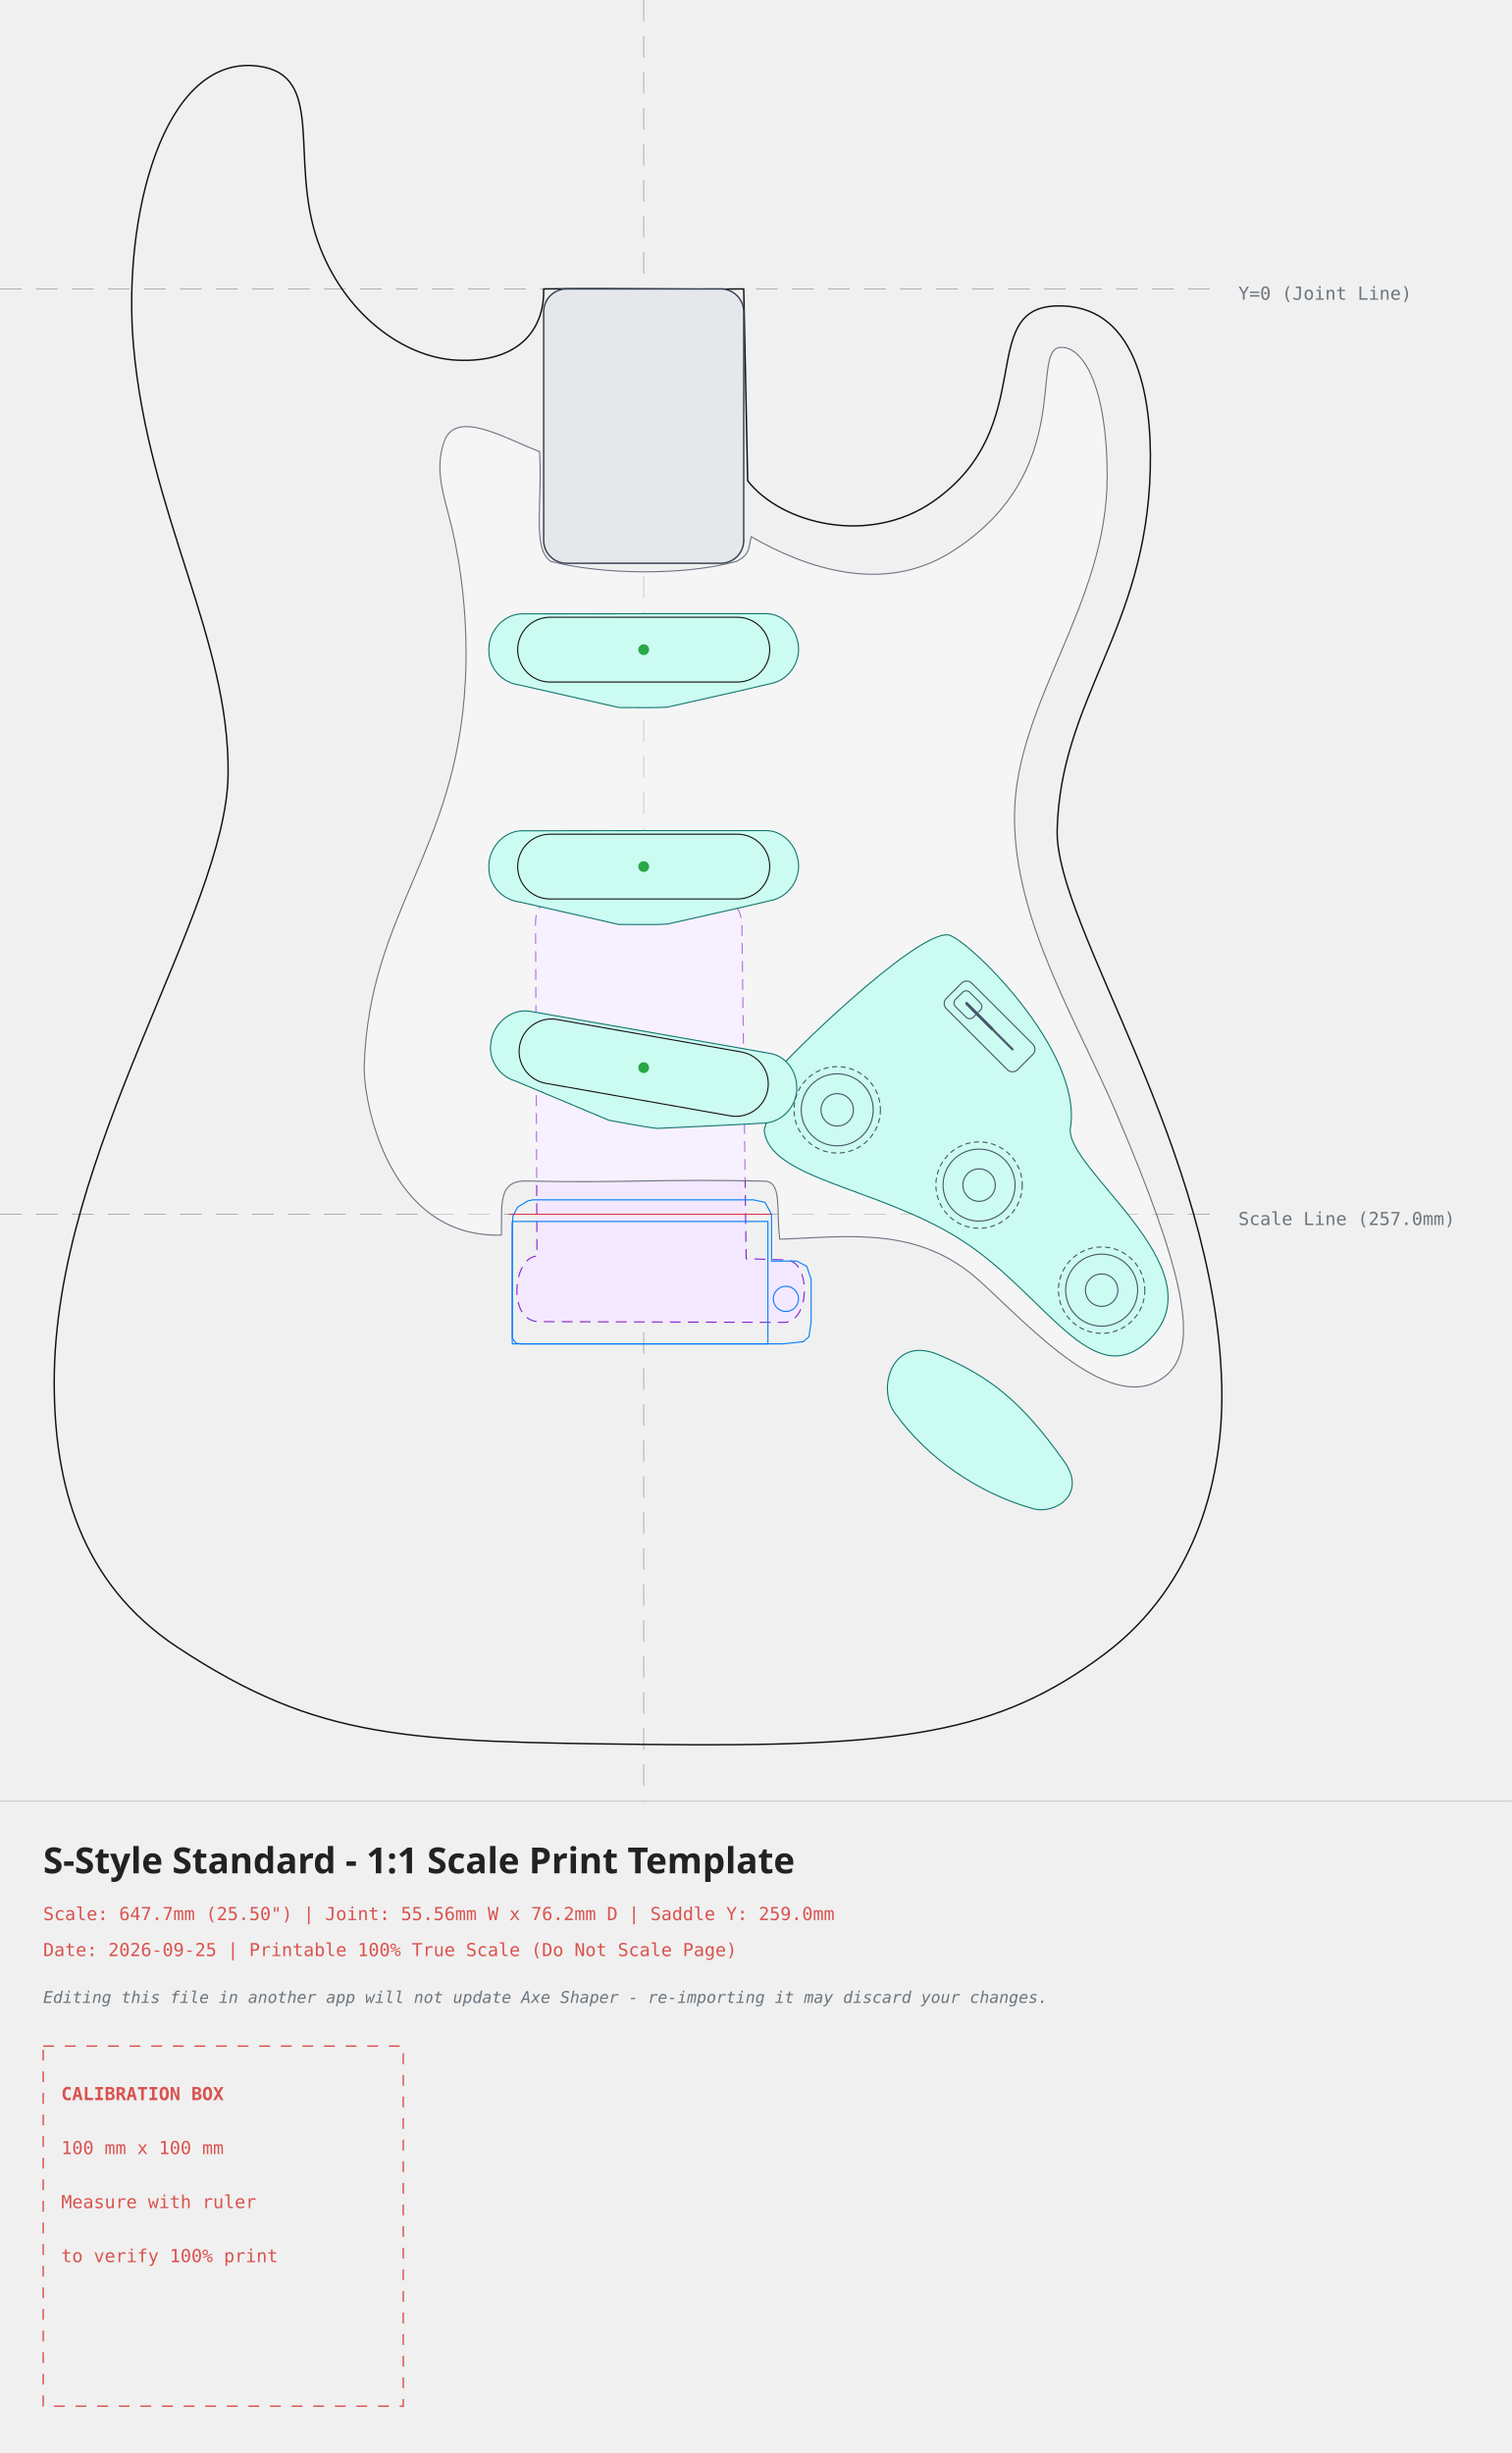
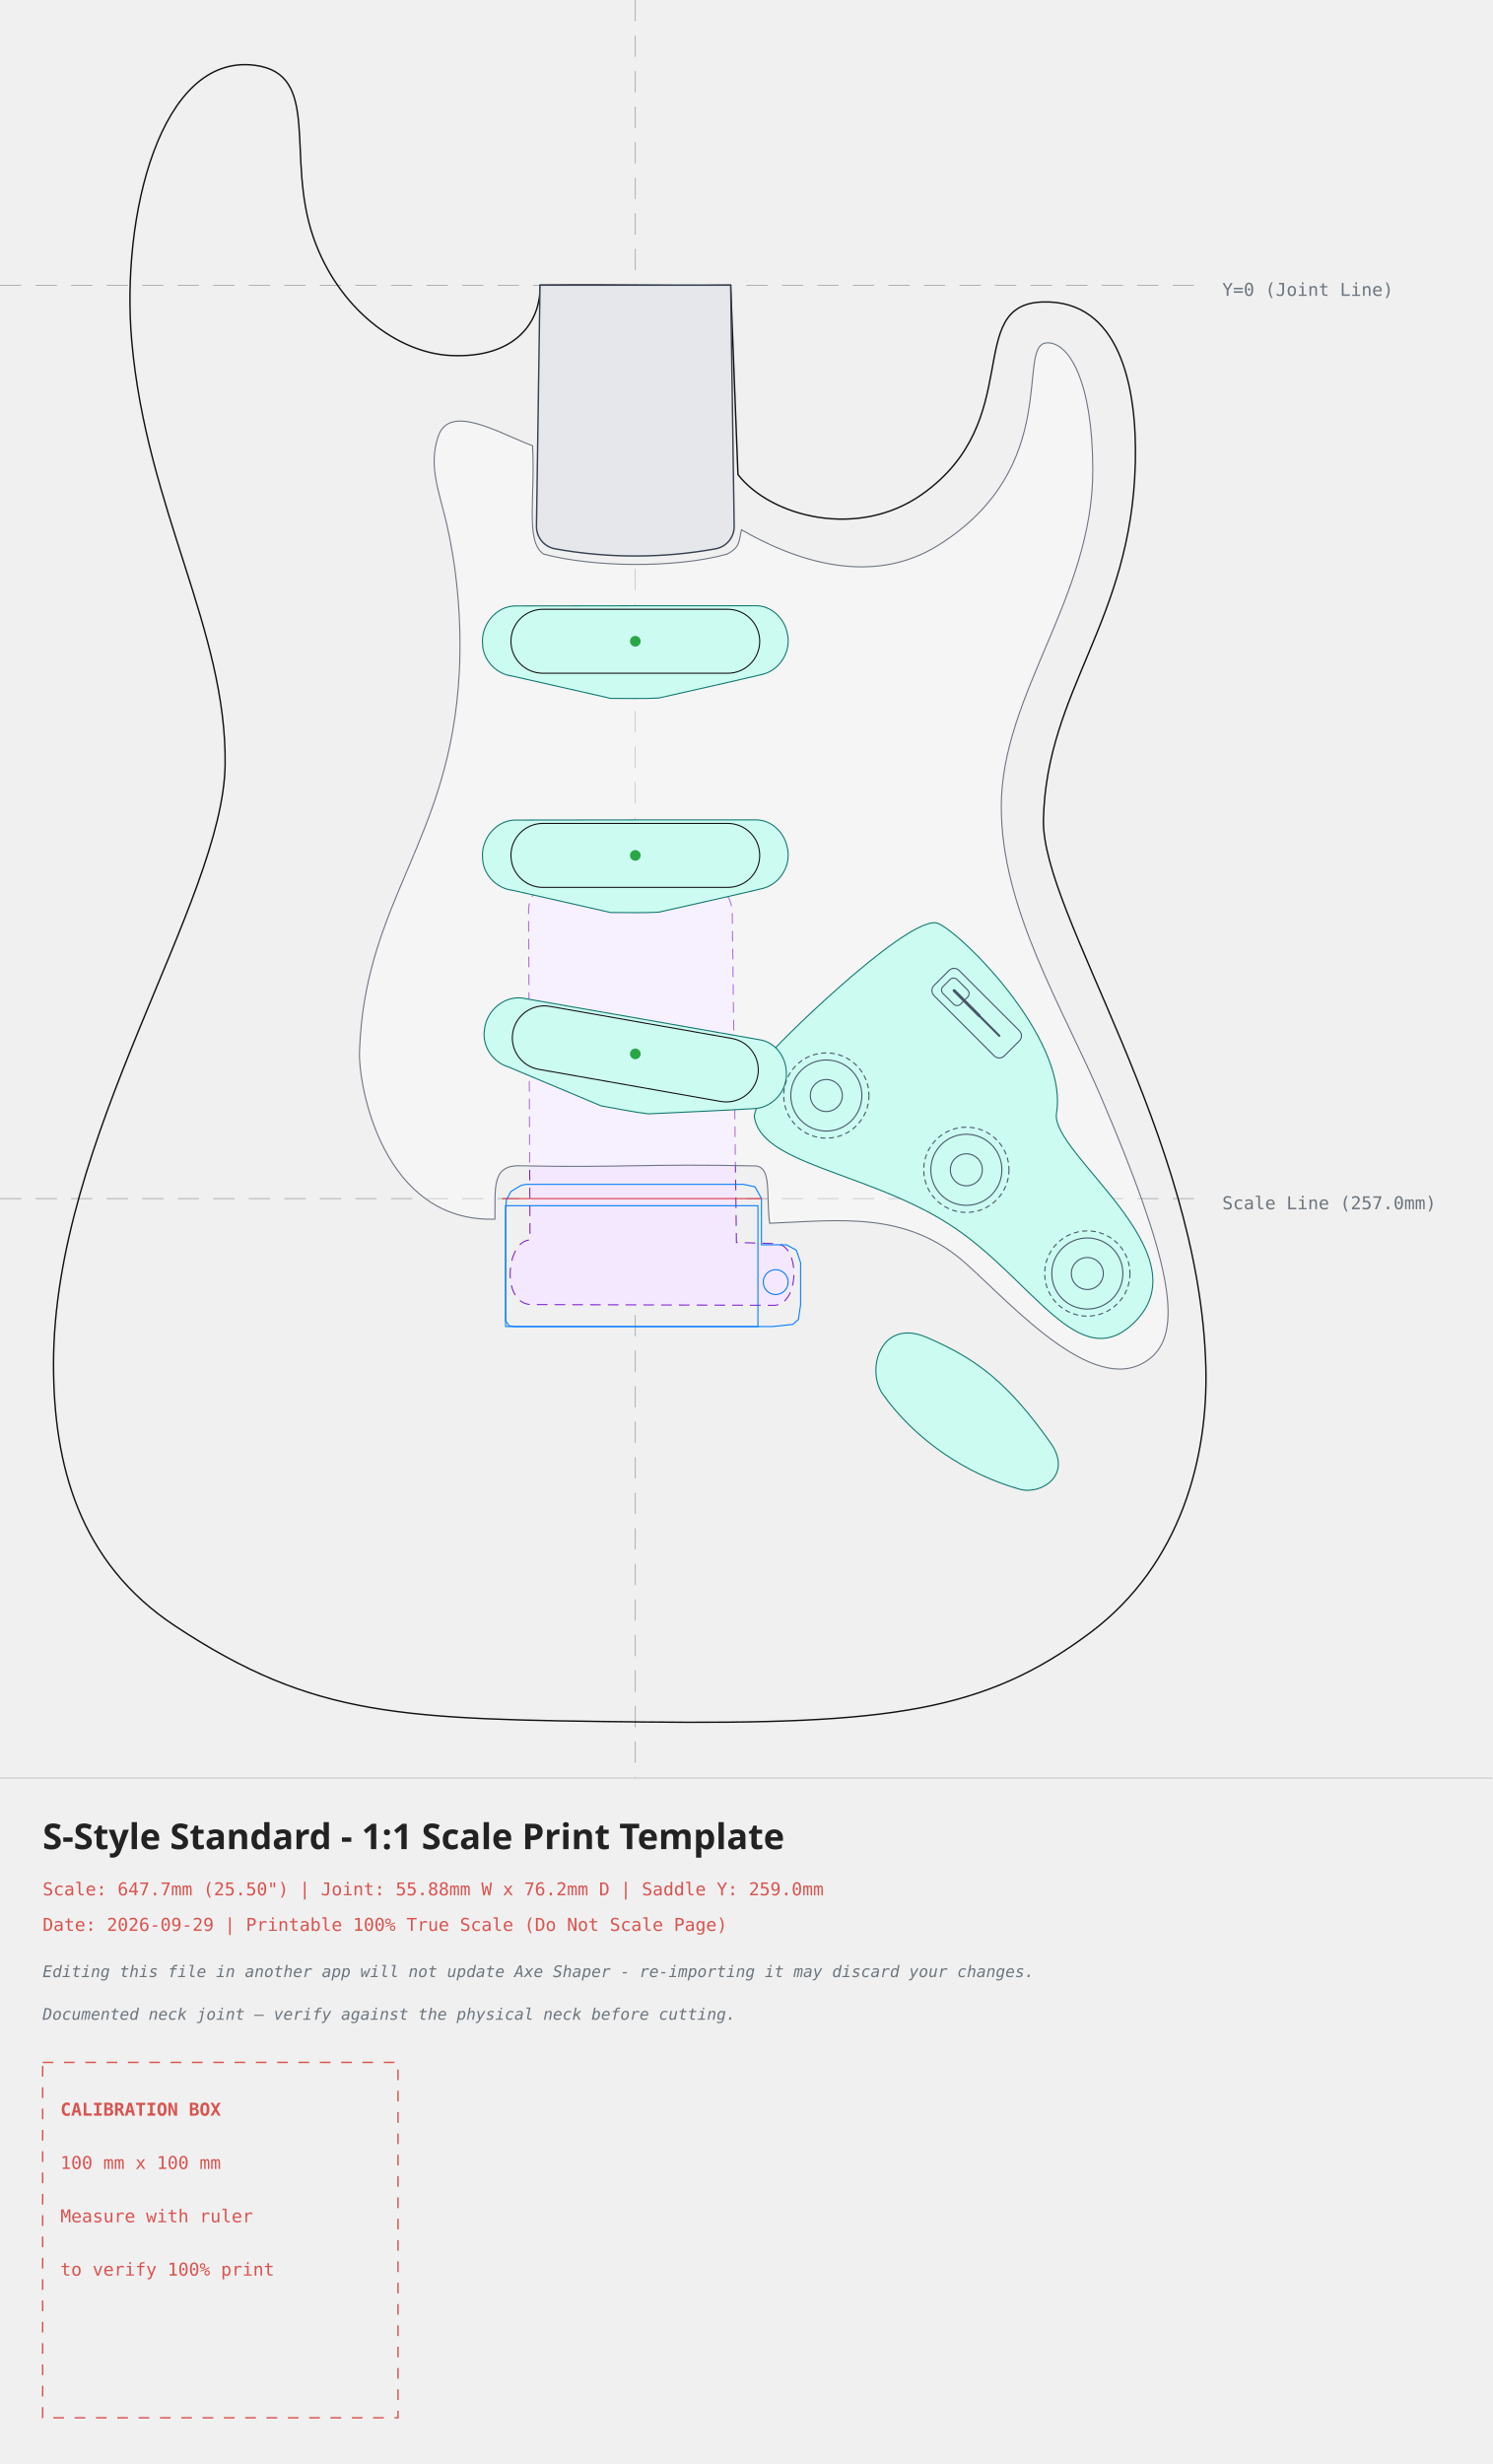
- <svg xmlns="http://www.w3.org/2000/svg" width="419.94mm" height="681.28mm" viewBox="-178.78 -80.24 419.94 681.28">
+ <svg xmlns="http://www.w3.org/2000/svg" width="419.94mm" height="693.28mm" viewBox="-178.78 -80.24 419.94 693.28">
  <style>
    .body-line { fill: none; stroke: #111111; stroke-width: 0.4; stroke-linecap: round; stroke-linejoin: round; }
    .edge-inset { fill: none; stroke: #555555; stroke-width: 0.3; stroke-dasharray: 3,2; }
    .neck-pocket { fill: #e5e7eb; stroke: #374151; stroke-width: 0.4; }
    .pickup-rout { fill: #ccfbf1; stroke: #0f766e; stroke-width: 0.3; }
    .pickup-cover { fill: none; stroke: #111111; stroke-width: 0.3; }
    .bridge-rout { fill: none; stroke: #007bff; stroke-width: 0.3; }
    .back-route { fill: #f3e8ff; stroke: #7e22ce; stroke-width: 0.3; stroke-dasharray: 3,2; }
    .front-route { fill: #ccfbf1; stroke: #0f766e; stroke-width: 0.3; }
    .pickguard { fill: #ffffff; fill-opacity: 0.35; stroke: #6b7280; stroke-width: 0.3; }
    .control-outline { fill: none; stroke: #475569; stroke-width: 0.3; }
    .control-body { fill: none; stroke: #475569; stroke-width: 0.3; stroke-dasharray: 1.2,1.2; stroke-linecap: round; }
    .control-slot { fill: none; stroke: #475569; stroke-width: 0.6; stroke-linecap: round; }
    .control-lever { fill: none; stroke: #475569; stroke-width: 0.8; stroke-linecap: round; }
    .control-cap { fill: none; stroke: #475569; stroke-width: 0.3; }
    .center-axis { fill: none; stroke: #6c757d; stroke-width: 0.2; stroke-dasharray: 6,4; opacity: 0.7; }
    .calibration-box { fill: none; stroke: #d9534f; stroke-width: 0.4; stroke-dasharray: 3,3; }
    .band-rule { fill: none; stroke: #adb5bd; stroke-width: 0.2; }
    .text-label { font-family: monospace, sans-serif; font-size: 5px; fill: #d9534f; }
    .disclaimer-label { font-family: monospace, sans-serif; font-size: 4.5px; font-style: italic; fill: #6c757d; }
    .axis-label { font-family: monospace, sans-serif; font-size: 5px; fill: #6c757d; }
    .title-label { font-family: sans-serif; font-size: 10px; font-weight: bold; fill: #222222; }
  </style>
  <g>
    <line x1="0" y1="-80.24" x2="0" y2="420.04" class="center-axis" />
    <line x1="-178.78" y1="0" x2="161.16" y2="0" class="center-axis" />
    <text x="165.16" y="3" class="axis-label">Y=0 (Joint Line)</text>
    <line x1="-178.78" y1="257.00" x2="161.16" y2="257.00" class="center-axis" stroke="#007bff" />
    <text x="165.16" y="260.00" class="axis-label" fill="#007bff">Scale Line (257.0mm)</text>
    <path d="M -23.21 168.63 C -23.21 168.63, 20.62 169.50, 20.62 169.50 C 25.19 169.20, 27.14 172.69, 27.28 176.52 C 27.28 176.52, 28.45 269.34, 28.45 269.34 C 28.45 269.34, 39.18 269.67, 39.18 269.67 C 46.46 269.31, 46.40 286.67, 39.22 287.03 C 39.22 287.03, -29.42 286.82, -29.42 286.82 C -37.91 286.34, -36.31 268.95, -29.64 268.62 C -29.64 268.62, -30.04 175.89, -30.04 175.89 C -30.06 171.80, -27.13 168.70, -23.21 168.63 Z" class="back-route" />
-     <path d="M -27.78 0.00 C -27.49 10.29, -33.65 20.65, -51.93 19.79 C -66.81 19.08, -83.49 6.78, -90.53 -13.26 C -98.56 -36.12, -88.07 -59.47, -107.13 -61.88 C -133.65 -65.24, -144.81 -19.51, -141.71 15.71 C -137.57 62.86, -114.94 96.96, -115.43 134.86 C -115.92 173.63, -163.78 239.48, -163.72 303.72 C -163.70 331.60, -156.69 359.32, -129.46 377.28 C -90.30 403.11, -66.17 403.50, 1.98 404.26 C 71.64 405.04, 98.41 401.34, 128.02 379.13 C 153.94 359.69, 161.16 329.16, 160.55 304.63 C 158.91 238.96, 114.18 176.88, 114.84 150.29 C 115.75 113.58, 139.57 94.87, 140.70 50.00 C 141.25 28.38, 136.24 4.13, 114.70 4.72 C 92.04 5.34, 110.26 38.17, 80.47 58.99 C 62.72 71.39, 38.31 65.36, 28.88 53.29 C 28.88 53.29, 27.78 0.00, 27.78 0.00 C 6.63 0.26, -2.31 -0.24, -27.78 0.00 Z" class="body-line" />
+     <path d="M -26.82 0.00 C -26.54 10.29, -33.65 20.65, -51.93 19.79 C -66.81 19.08, -83.49 6.78, -90.53 -13.26 C -98.56 -36.12, -88.07 -59.47, -107.13 -61.88 C -133.65 -65.24, -144.81 -19.51, -141.71 15.71 C -137.57 62.86, -114.94 96.96, -115.43 134.86 C -115.92 173.63, -163.78 239.48, -163.72 303.72 C -163.70 331.60, -156.69 359.32, -129.46 377.28 C -90.30 403.11, -66.17 403.50, 1.98 404.26 C 71.64 405.04, 98.41 401.34, 128.02 379.13 C 153.94 359.69, 161.16 329.16, 160.55 304.63 C 158.91 238.96, 114.18 176.88, 114.84 150.29 C 115.75 113.58, 139.57 94.87, 140.70 50.00 C 141.25 28.38, 136.24 4.13, 114.70 4.72 C 92.04 5.34, 110.26 38.17, 80.47 58.99 C 62.72 71.39, 38.31 65.36, 28.88 53.29 C 28.88 53.29, 26.82 0.00, 26.82 0.00 C 5.67 0.26, -1.36 -0.24, -26.82 0.00 Z" class="body-line" />
    <path d="M -55.50 42.62 C -52.34 33.05, -38.37 41.64, -28.93 45.17 C -28.07 59.47, -31.05 72.07, -25.84 75.65 C -12.01 79.37, 11.22 79.72, 25.80 75.67 C 29.62 73.70, 29.09 71.98, 29.86 68.82 C 44.50 77.28, 66.22 85.08, 85.28 73.16 C 120.51 51.13, 106.96 16.80, 115.73 16.24 C 121.95 15.84, 128.70 26.96, 128.73 51.99 C 128.78 87.78, 103.07 114.97, 102.98 146.56 C 102.89 175.45, 120.39 203.47, 131.03 228.38 C 150.20 273.25, 154.49 293.76, 145.22 301.65 C 130.48 314.20, 107.07 287.93, 93.24 275.46 C 76.41 260.29, 57.47 263.17, 37.80 263.94 C 36.76 255.99, 38.44 248.50, 34.03 247.82 C 3.72 247.12, -4.61 248.36, -31.90 247.78 C -40.57 247.28, -39.37 253.90, -39.51 262.79 C -71.16 263.72, -77.94 225.17, -77.62 215.68 C -76.18 172.90, -52.03 156.59, -49.54 108.98 C -48.68 92.58, -50.69 77.23, -53.22 66.58 C -55.39 57.47, -58.19 50.77, -55.50 42.62 Z" class="pickguard" style="fill:#ffffff" />
-     <rect x="-27.78" y="0" width="55.56" height="76.2" rx="6.35" ry="6.35" class="neck-pocket" />
+     <path d="M -26.823 0 L 26.823 0 L 27.817 67.832 L 27.79 68.518 L 27.689 69.197 L 27.515 69.861 L 27.271 70.503 L 26.959 71.115 L 26.582 71.689 L 26.146 72.219 L 25.654 72.699 L 25.114 73.123 L 24.532 73.487 L 23.913 73.785 L 23.266 74.015 L 22.598 74.173 L 19.798 74.647 L 16.988 75.059 L 14.17 75.407 L 11.344 75.692 L 8.513 75.914 L 5.678 76.073 L 2.84 76.168 L 0 76.2 L -2.84 76.168 L -5.678 76.073 L -8.513 75.914 L -11.344 75.692 L -14.17 75.407 L -16.988 75.059 L -19.798 74.647 L -22.598 74.173 L -23.266 74.015 L -23.913 73.785 L -24.532 73.487 L -25.114 73.123 L -25.654 72.699 L -26.146 72.219 L -26.582 71.689 L -26.959 71.115 L -27.271 70.503 L -27.515 69.861 L -27.689 69.197 L -27.79 68.518 L -27.817 67.832 Z" class="neck-pocket" />
    <path d="M 38.33 215.99 C 37.48 215.82, 75.14 178.57, 84.49 179.39 C 89.26 179.81, 122.10 211.34, 118.52 232.97 C 116.66 244.22, 159.99 272.08, 140.66 291.60 C 124.69 307.73, 111.54 278.81, 87.76 263.87 C 64.72 249.39, 34.77 247.25, 33.47 233.65 C 33.47 233.65, 38.33 215.99, 38.33 215.99 Z" class="front-route" />
    <path d="M 82.01 296.05 C 96.01 302.08, 104.75 308.66, 116.82 325.70 C 123.25 334.77, 114.23 340.46, 108.19 338.78 C 93.11 334.59, 78.68 324.78, 69.63 312.02 C 64.83 305.26, 68.96 290.44, 82.01 296.05 Z" class="front-route" />
    <g transform="translate(0, 100.1868) rotate(0)">
      <path d="M 33.62 -9.99 C 11.07 -9.97, -11.47 -10.01, -34.01 -9.94 C -39.35 -9.73, -43.44 -4.52, -42.99 0.69 C -42.91 5.32, -39.08 9.32, -34.51 9.82 C -25.31 11.91, -16.12 14.00, -6.93 16.07 C -2.43 16.04, 2.10 16.23, 6.58 15.97 C 16.39 13.73, 26.22 11.60, 36.00 9.26 C 40.94 7.93, 44.06 2.43, 42.70 -2.49 C 41.80 -6.68, 38.04 -10.19, 33.62 -9.99 C 33.62 -9.99, 33.62 -9.99, 33.62 -9.99 Z" class="pickup-rout" />
      <rect x="-35.00" y="-9.00" width="70.00" height="18.00" rx="9.00" ry="9.00" class="pickup-cover" />
      <circle cx="0" cy="0" r="1.5" fill="#28a745" />
    </g>
    <g transform="translate(0, 160.4391) rotate(0)">
      <path d="M 33.62 -9.99 C 11.07 -9.97, -11.47 -10.01, -34.01 -9.94 C -39.35 -9.73, -43.44 -4.52, -42.99 0.69 C -42.91 5.32, -39.08 9.32, -34.51 9.82 C -25.31 11.91, -16.12 14.00, -6.93 16.07 C -2.43 16.04, 2.10 16.23, 6.58 15.97 C 16.39 13.73, 26.22 11.60, 36.00 9.26 C 40.94 7.93, 44.06 2.43, 42.70 -2.49 C 41.80 -6.68, 38.04 -10.19, 33.62 -9.99 C 33.62 -9.99, 33.62 -9.99, 33.62 -9.99 Z" class="pickup-rout" />
      <rect x="-35.00" y="-9.00" width="70.00" height="18.00" rx="9.00" ry="9.00" class="pickup-cover" />
      <circle cx="0" cy="0" r="1.5" fill="#28a745" />
    </g>
    <g transform="translate(0, 216.2878) rotate(10)">
      <path d="M 33.62 -9.99 C 11.07 -9.97, -11.47 -10.01, -34.01 -9.94 C -39.35 -9.73, -43.44 -4.52, -42.99 0.69 C -42.91 5.32, -39.08 9.32, -34.51 9.82 C -25.31 11.91, -16.12 14.00, -6.93 16.07 C -2.43 16.04, 2.10 16.23, 6.58 15.97 C 16.39 13.73, 26.22 11.60, 36.00 9.26 C 40.94 7.93, 44.06 2.43, 42.70 -2.49 C 41.80 -6.68, 38.04 -10.19, 33.62 -9.99 C 33.62 -9.99, 33.62 -9.99, 33.62 -9.99 Z" class="pickup-rout" />
      <rect x="-35.00" y="-9.00" width="70.00" height="18.00" rx="9.00" ry="9.00" class="pickup-cover" />
      <circle cx="0" cy="0" r="1.5" fill="#28a745" />
    </g>
    <g id="control-knobs">
      <g transform="translate(53.75, 228.00)" data-knob-style="generic">
        <circle cx="0" cy="0" r="12.00" class="control-body" />
        <circle cx="0" cy="0" r="10.00" class="control-outline" />
        <circle cx="0" cy="0" r="4.50" class="control-outline" />
      </g>
      <g transform="translate(93.15, 248.90)" data-knob-style="generic">
        <circle cx="0" cy="0" r="12.00" class="control-body" />
        <circle cx="0" cy="0" r="10.00" class="control-outline" />
        <circle cx="0" cy="0" r="4.50" class="control-outline" />
      </g>
      <g transform="translate(127.19, 278.08)" data-knob-style="generic">
        <circle cx="0" cy="0" r="12.00" class="control-body" />
        <circle cx="0" cy="0" r="10.00" class="control-outline" />
        <circle cx="0" cy="0" r="4.50" class="control-outline" />
      </g>
    </g>
    <g id="control-switches">
      <g transform="translate(96.06, 204.83) rotate(-45.00)" data-switch-type="fender_blade">
        <rect x="-5" y="-14" width="10" height="28" rx="2" class="control-outline" />
        <line x1="0" y1="-9" x2="0" y2="9" class="control-slot" />
        <line x1="0" y1="1" x2="0" y2="-9" class="control-lever" />
        <rect x="-2.8" y="-12" width="5.6" height="7" rx="1.4" class="control-cap" />
      </g>
    </g>
    <g id="bridge-hardware">
      <path d="M -36.50 291.40 L -36.50 260.60 L -36.30 257.40 L -35.00 255.00 L -32.20 253.30 L -30.80 253.00 L 30.50 253.00 L 33.70 253.70 L 35.50 257.00 L 35.50 270.00 L 42.50 270.00 L 45.30 271.50 L 46.50 275.00 L 46.50 286.90 L 45.90 291.00 L 44.30 292.40 L 38.60 293.00 L -33.90 293.00 L -35.50 292.80 Z" class="bridge-rout" />
      <rect x="-36.50" y="259.00" width="71.00" height="34.00" rx="0.00" ry="0.00" class="bridge-rout" />
      <circle cx="39.50" cy="280.50" r="3.50" class="bridge-rout" />
      <line x1="-37.50" y1="257.00" x2="35.50" y2="257.00" stroke="#dc3545" stroke-width="0.3" />
      <g transform="translate(0, 259.00)" />
    </g>
  </g>
  <g>
    <line x1="-178.78" y1="420.04" x2="241.16" y2="420.04" class="band-rule" />
    <text x="-166.78" y="440.04" class="title-label">S-Style Standard - 1:1 Scale Print Template</text>
-     <text x="-166.78" y="453.04" class="text-label">Scale: 647.7mm (25.50") | Joint: 55.56mm W x 76.2mm D | Saddle Y: 259.0mm</text>
-     <text x="-166.78" y="463.04" class="text-label">Date: 2026-09-25 | Printable 100% True Scale (Do Not Scale Page)</text>
+     <text x="-166.78" y="453.04" class="text-label">Scale: 647.7mm (25.50") | Joint: 55.88mm W x 76.2mm D | Saddle Y: 259.0mm</text>
+     <text x="-166.78" y="463.04" class="text-label">Date: 2026-09-29 | Printable 100% True Scale (Do Not Scale Page)</text>
    <text x="-166.78" y="476.04" class="disclaimer-label">Editing this file in another app will not update Axe Shaper - re-importing it may discard your changes.</text>
-     <g transform="translate(-166.78, 488.04)">
+     <text x="-166.78" y="488.04" class="disclaimer-label">Documented neck joint — verify against the physical neck before cutting.</text>
+     <g transform="translate(-166.78, 500.04)">
      <rect x="0" y="0" width="100" height="100" class="calibration-box" />
      <text x="5" y="15" class="text-label" font-weight="bold">CALIBRATION BOX</text>
      <text x="5" y="30" class="text-label">100 mm x 100 mm</text>
      <text x="5" y="45" class="text-label">Measure with ruler</text>
      <text x="5" y="60" class="text-label">to verify 100% print</text>
    </g>
  </g>
</svg>
